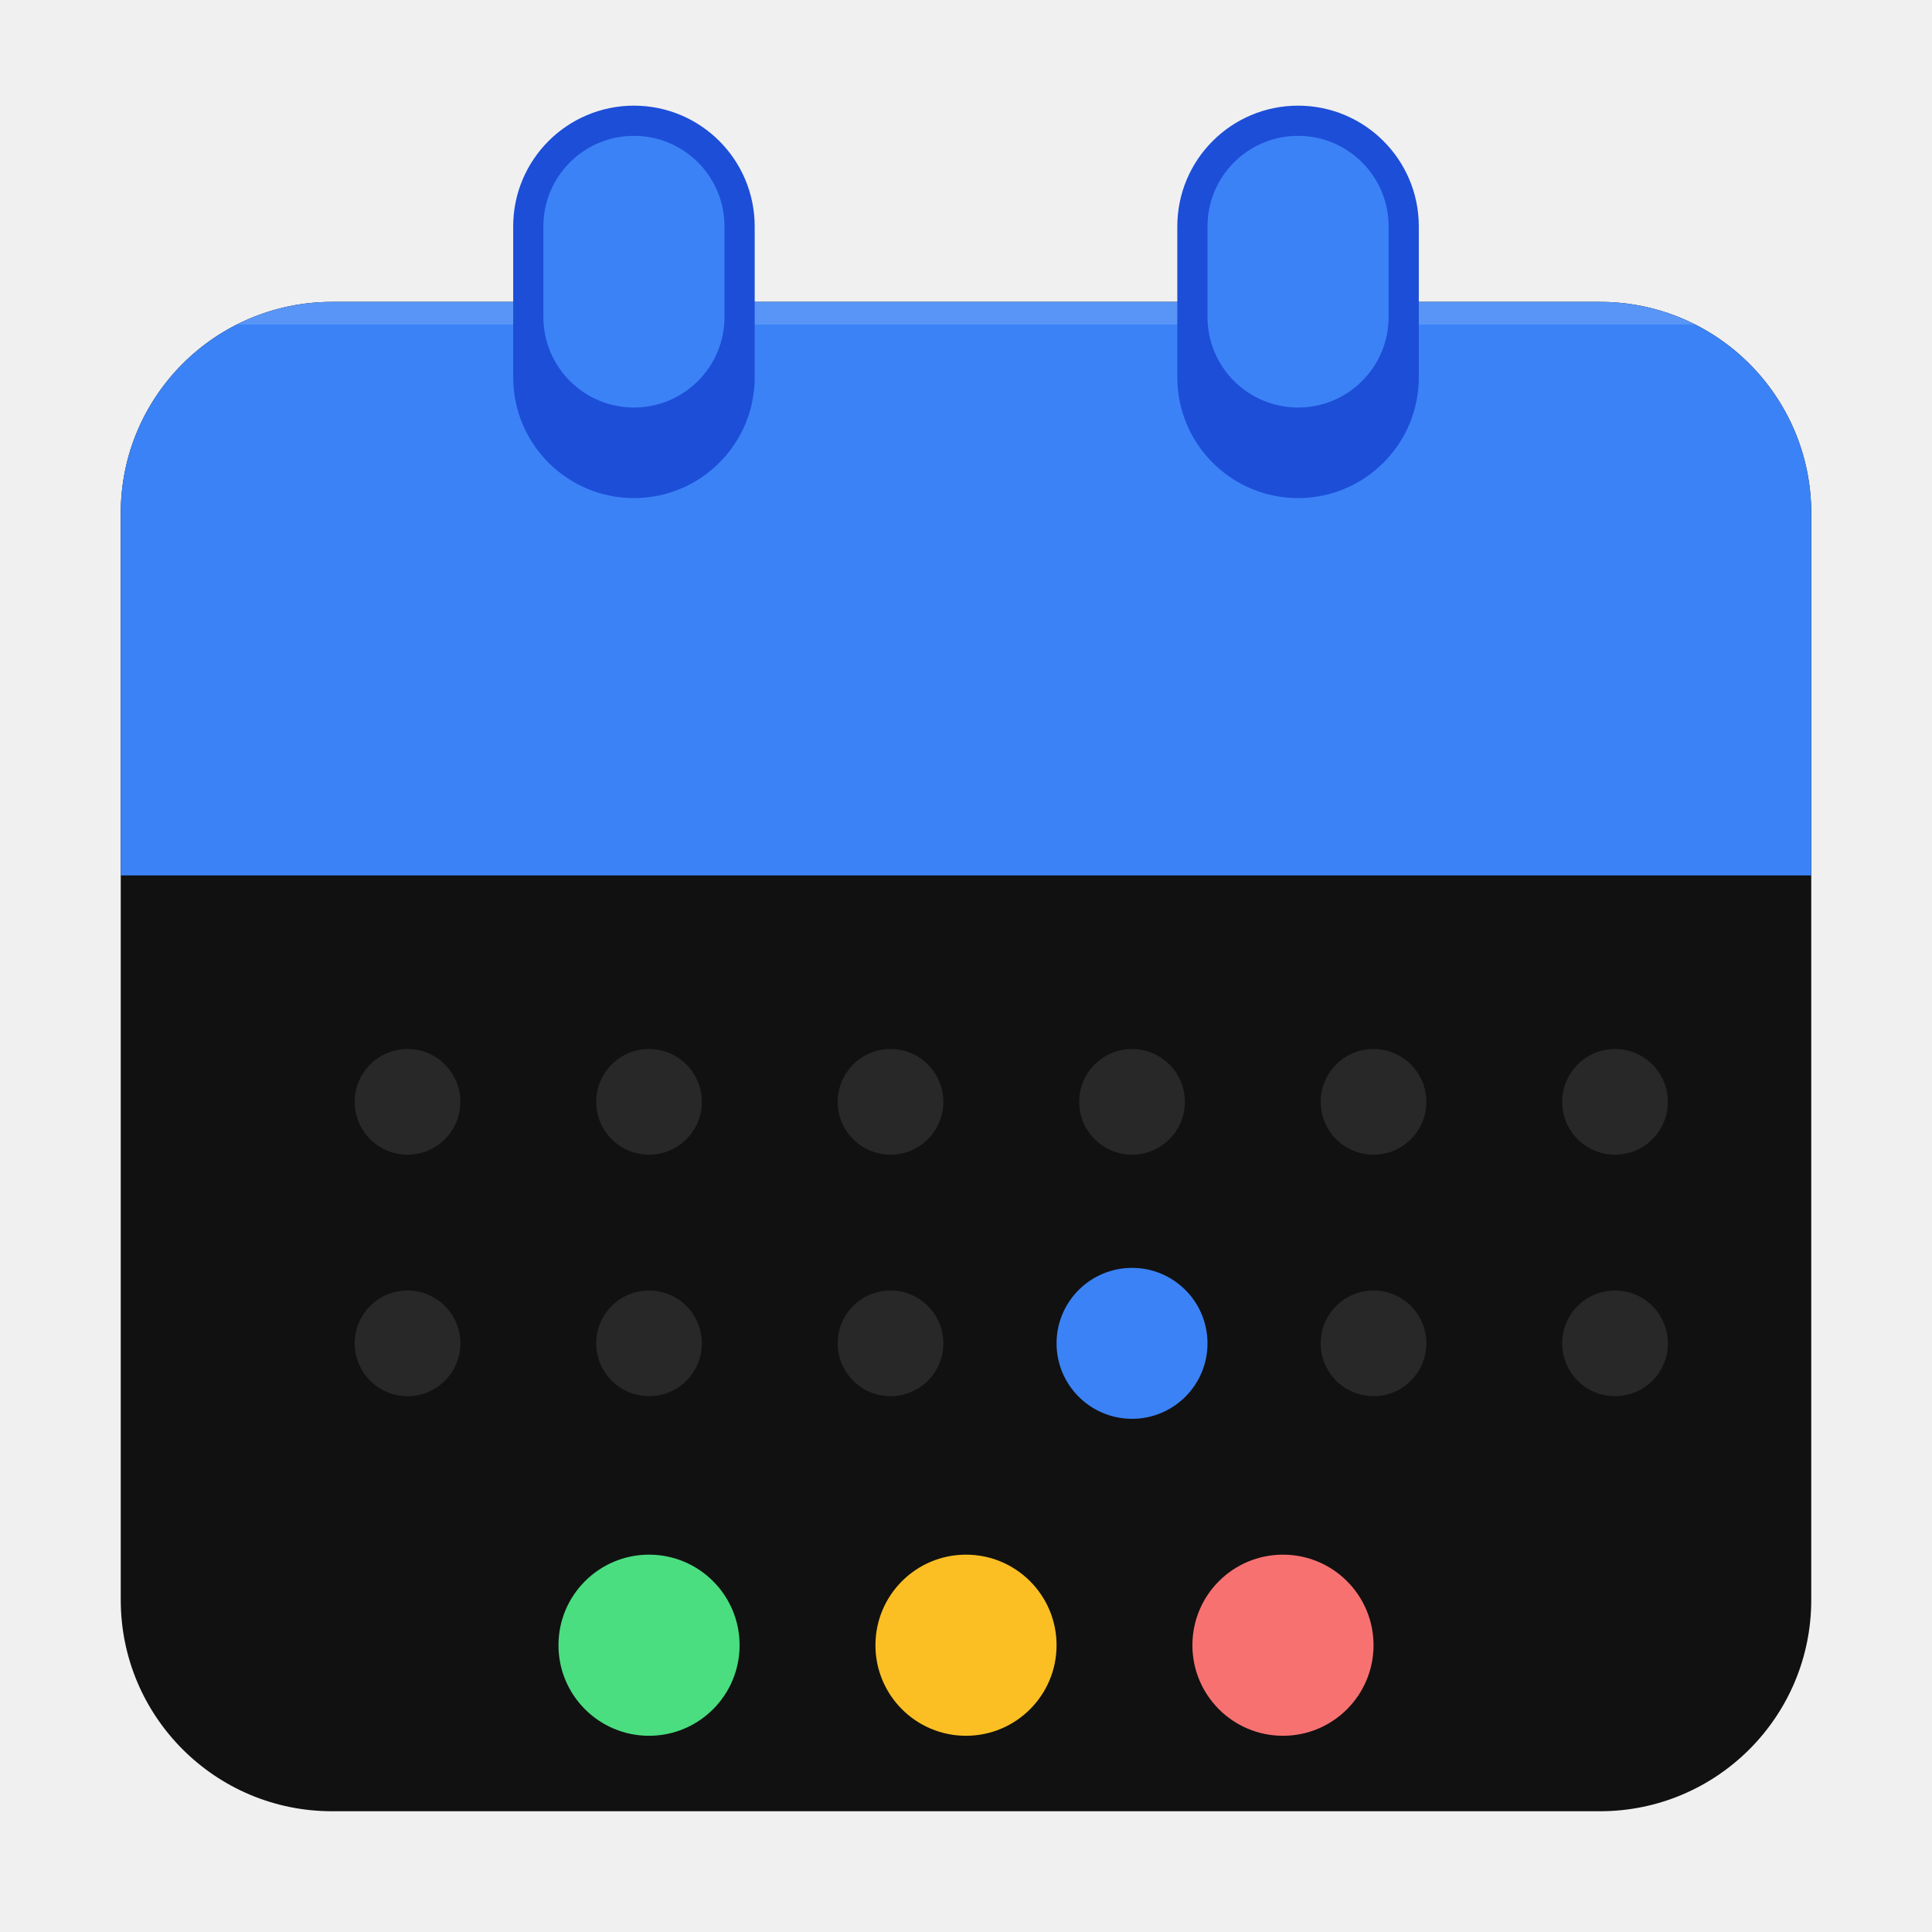
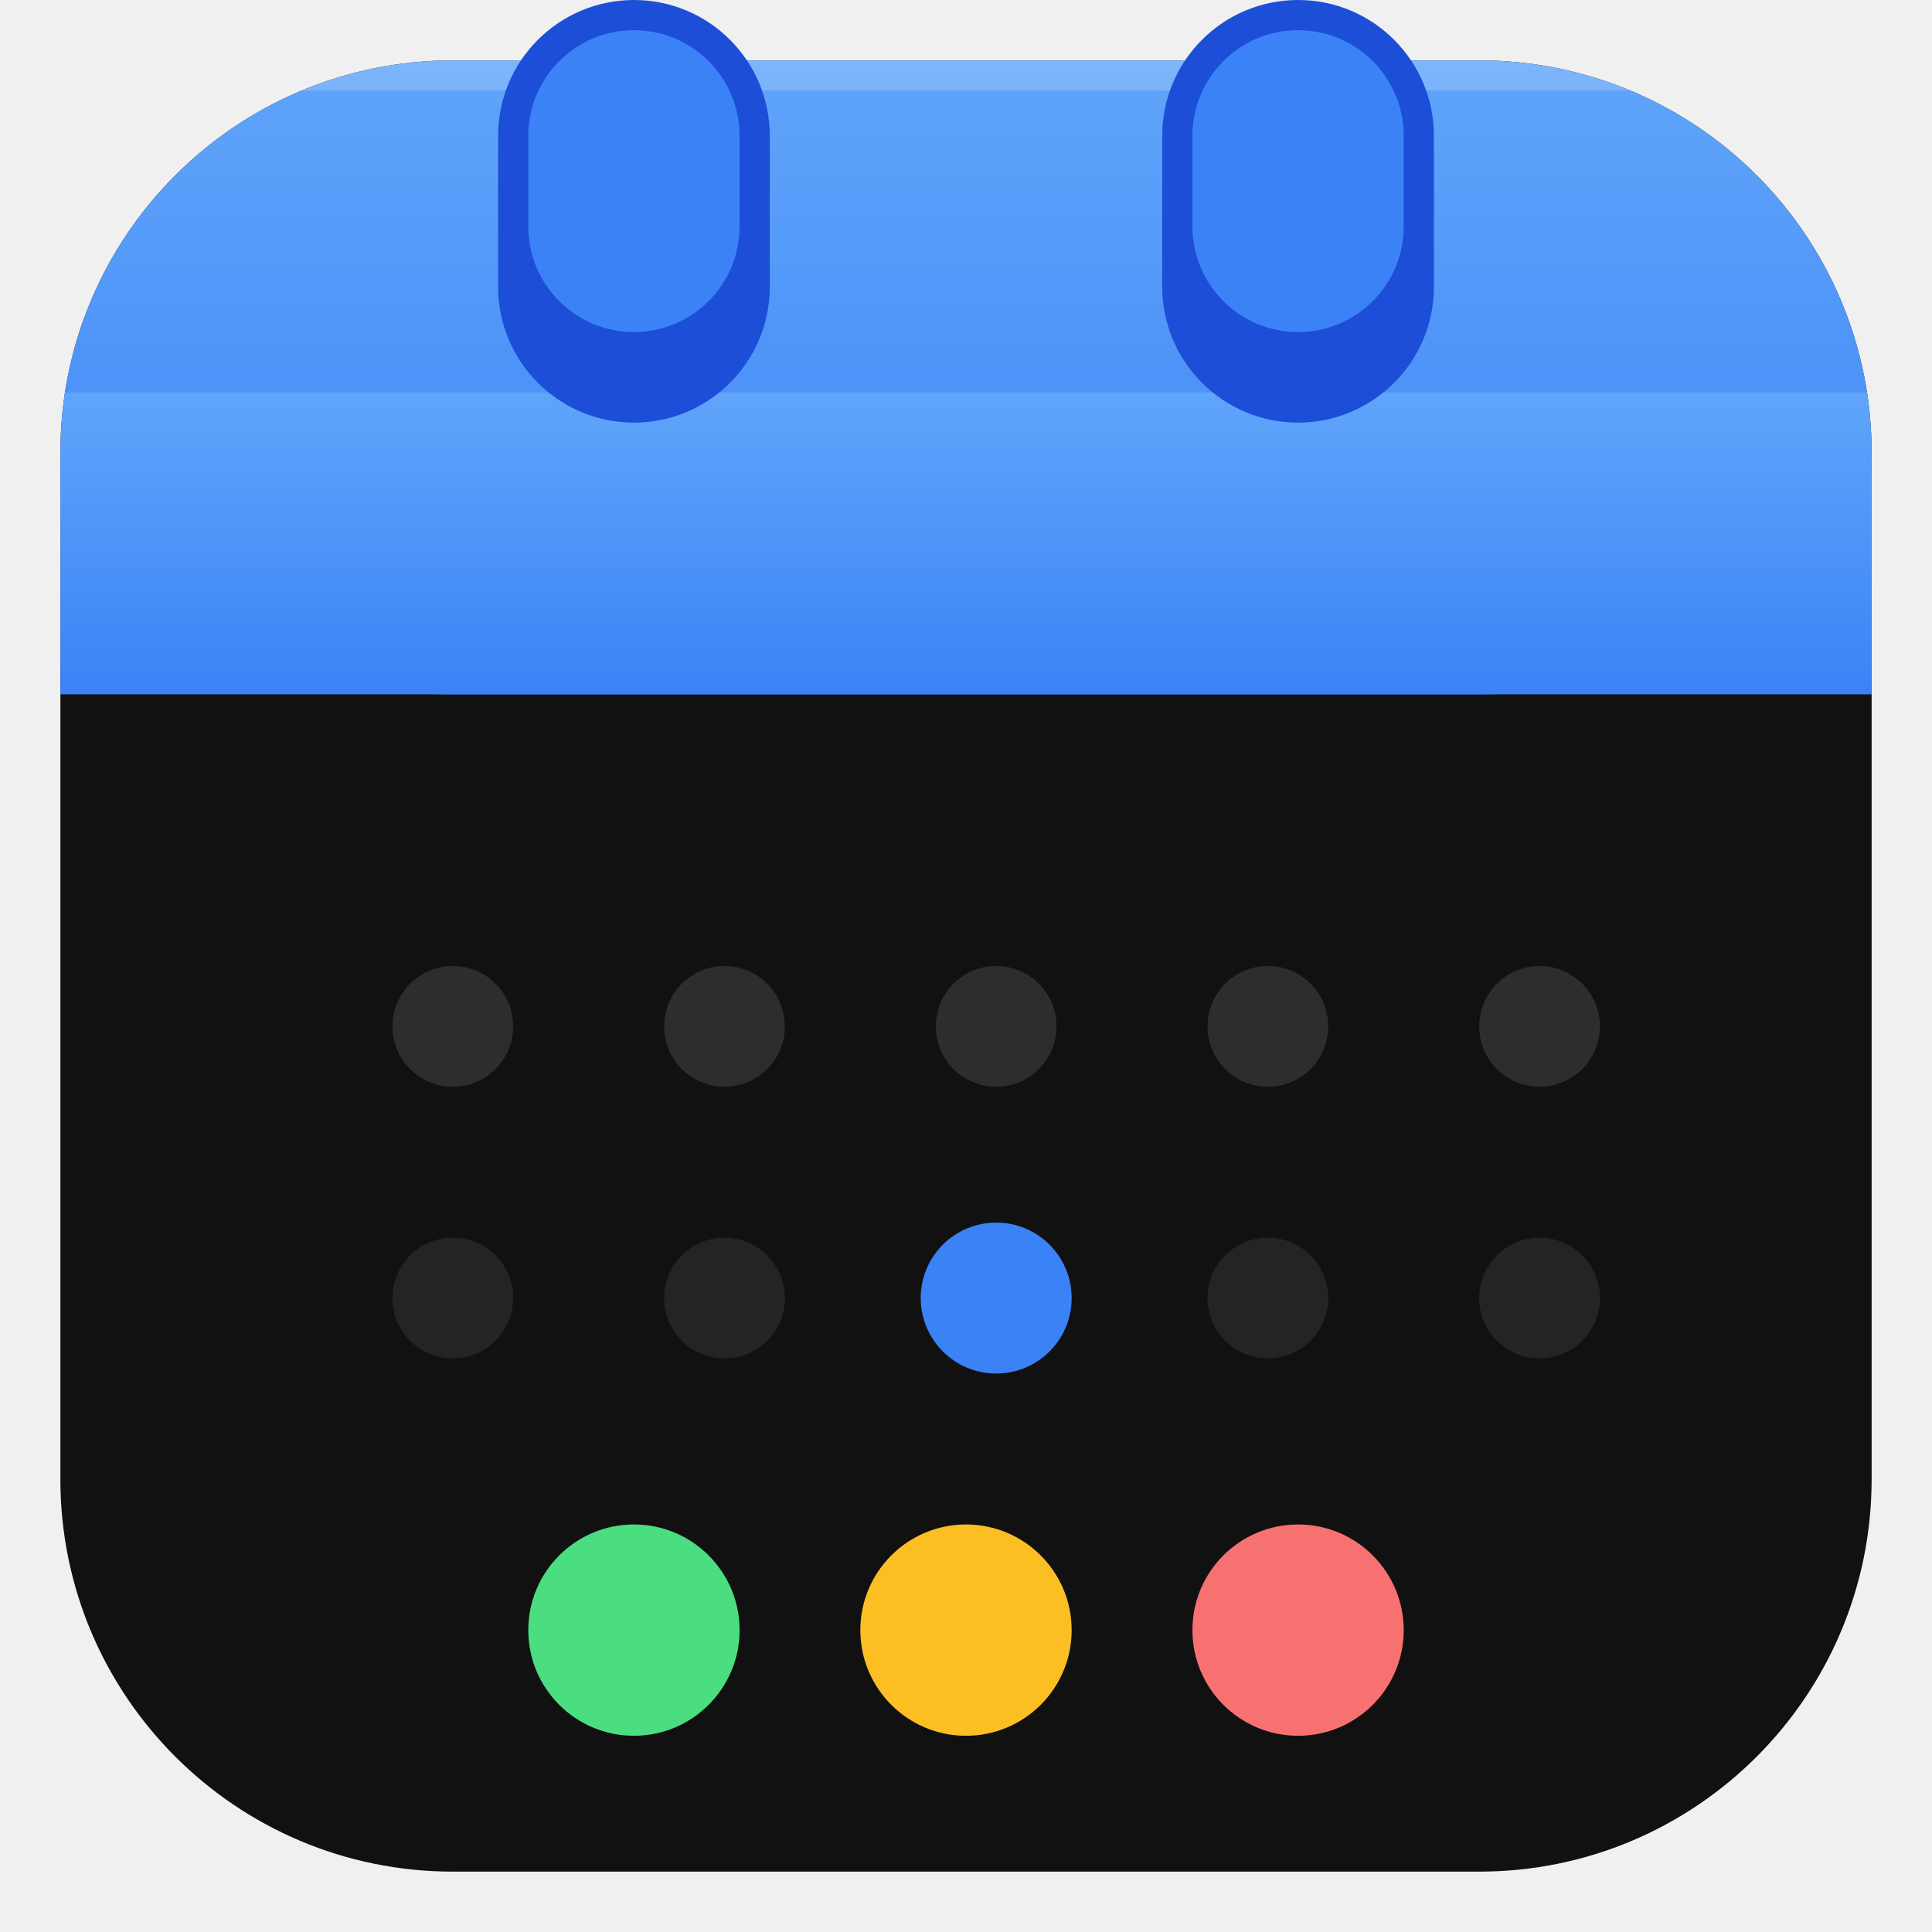
<svg xmlns="http://www.w3.org/2000/svg" width="128" height="128" viewBox="0 0 128 128" fill="none">
  <defs>
    <clipPath id="calClip">
-       <rect x="8" y="20" width="112" height="100" rx="14" />
+       <rect x="4" y="4" width="120" height="120" rx="26" />
    </clipPath>
+     <linearGradient id="headerGrad" x1="0" y1="0" x2="0" y2="1">
+       <stop offset="0%" stop-color="#60a5fa" />
+       <stop offset="100%" stop-color="#3b82f6" />
+     </linearGradient>
  </defs>
-   <rect x="8" y="20" width="112" height="100" rx="14" fill="#111111" />
-   <rect x="8" y="20" width="112" height="38" fill="#3b82f6" clip-path="url(#calClip)" />
-   <rect x="8" y="20" width="112" height="1.5" fill="rgba(255,255,255,0.15)" clip-path="url(#calClip)" />
-   <rect x="34" y="7" width="16" height="26" rx="8" fill="#1d4ed8" />
-   <rect x="36" y="9" width="12" height="18" rx="6" fill="#3b82f6" />
-   <rect x="78" y="7" width="16" height="26" rx="8" fill="#1d4ed8" />
-   <rect x="80" y="9" width="12" height="18" rx="6" fill="#3b82f6" />
-   <circle cx="27" cy="73" r="3.5" fill="white" opacity="0.10" />
-   <circle cx="43" cy="73" r="3.5" fill="white" opacity="0.10" />
-   <circle cx="59" cy="73" r="3.5" fill="white" opacity="0.10" />
-   <circle cx="75" cy="73" r="3.5" fill="white" opacity="0.10" />
-   <circle cx="91" cy="73" r="3.5" fill="white" opacity="0.10" />
-   <circle cx="107" cy="73" r="3.5" fill="white" opacity="0.10" />
-   <circle cx="27" cy="89" r="3.5" fill="white" opacity="0.10" />
-   <circle cx="43" cy="89" r="3.5" fill="white" opacity="0.10" />
-   <circle cx="59" cy="89" r="3.5" fill="white" opacity="0.10" />
-   <circle cx="75" cy="89" r="5" fill="#3b82f6" />
-   <circle cx="91" cy="89" r="3.5" fill="white" opacity="0.10" />
-   <circle cx="107" cy="89" r="3.5" fill="white" opacity="0.10" />
-   <circle cx="43" cy="109" r="6" fill="#4ade80" />
-   <circle cx="64" cy="109" r="6" fill="#fbbf24" />
-   <circle cx="85" cy="109" r="6" fill="#f87171" />
+   <rect x="4" y="4" width="120" height="120" rx="26" fill="#111111" />
+   <rect x="4" y="4" width="120" height="42" rx="26" fill="url(#headerGrad)" clip-path="url(#calClip)" />
+   <rect x="4" y="26" width="120" height="20" fill="url(#headerGrad)" clip-path="url(#calClip)" />
+   <rect x="4" y="4" width="120" height="2" rx="1" fill="rgba(255,255,255,0.18)" clip-path="url(#calClip)" />
+   <rect x="33" y="0" width="18" height="28" rx="9" fill="#1d4ed8" />
+   <rect x="35" y="2" width="14" height="20" rx="7" fill="#3b82f6" />
+   <rect x="77" y="0" width="18" height="28" rx="9" fill="#1d4ed8" />
+   <rect x="79" y="2" width="14" height="20" rx="7" fill="#3b82f6" />
+   <circle cx="30" cy="68" r="4" fill="white" opacity="0.12" />
+   <circle cx="48" cy="68" r="4" fill="white" opacity="0.12" />
+   <circle cx="66" cy="68" r="4" fill="white" opacity="0.12" />
+   <circle cx="84" cy="68" r="4" fill="white" opacity="0.12" />
+   <circle cx="102" cy="68" r="4" fill="white" opacity="0.12" />
+   <circle cx="30" cy="86" r="4" fill="white" opacity="0.08" />
+   <circle cx="48" cy="86" r="4" fill="white" opacity="0.08" />
+   <circle cx="66" cy="86" r="5" fill="#3b82f6" />
+   <circle cx="84" cy="86" r="4" fill="white" opacity="0.08" />
+   <circle cx="102" cy="86" r="4" fill="white" opacity="0.08" />
+   <circle cx="42" cy="108" r="7" fill="#4ade80" />
+   <circle cx="64" cy="108" r="7" fill="#fbbf24" />
+   <circle cx="86" cy="108" r="7" fill="#f87171" />
</svg>
